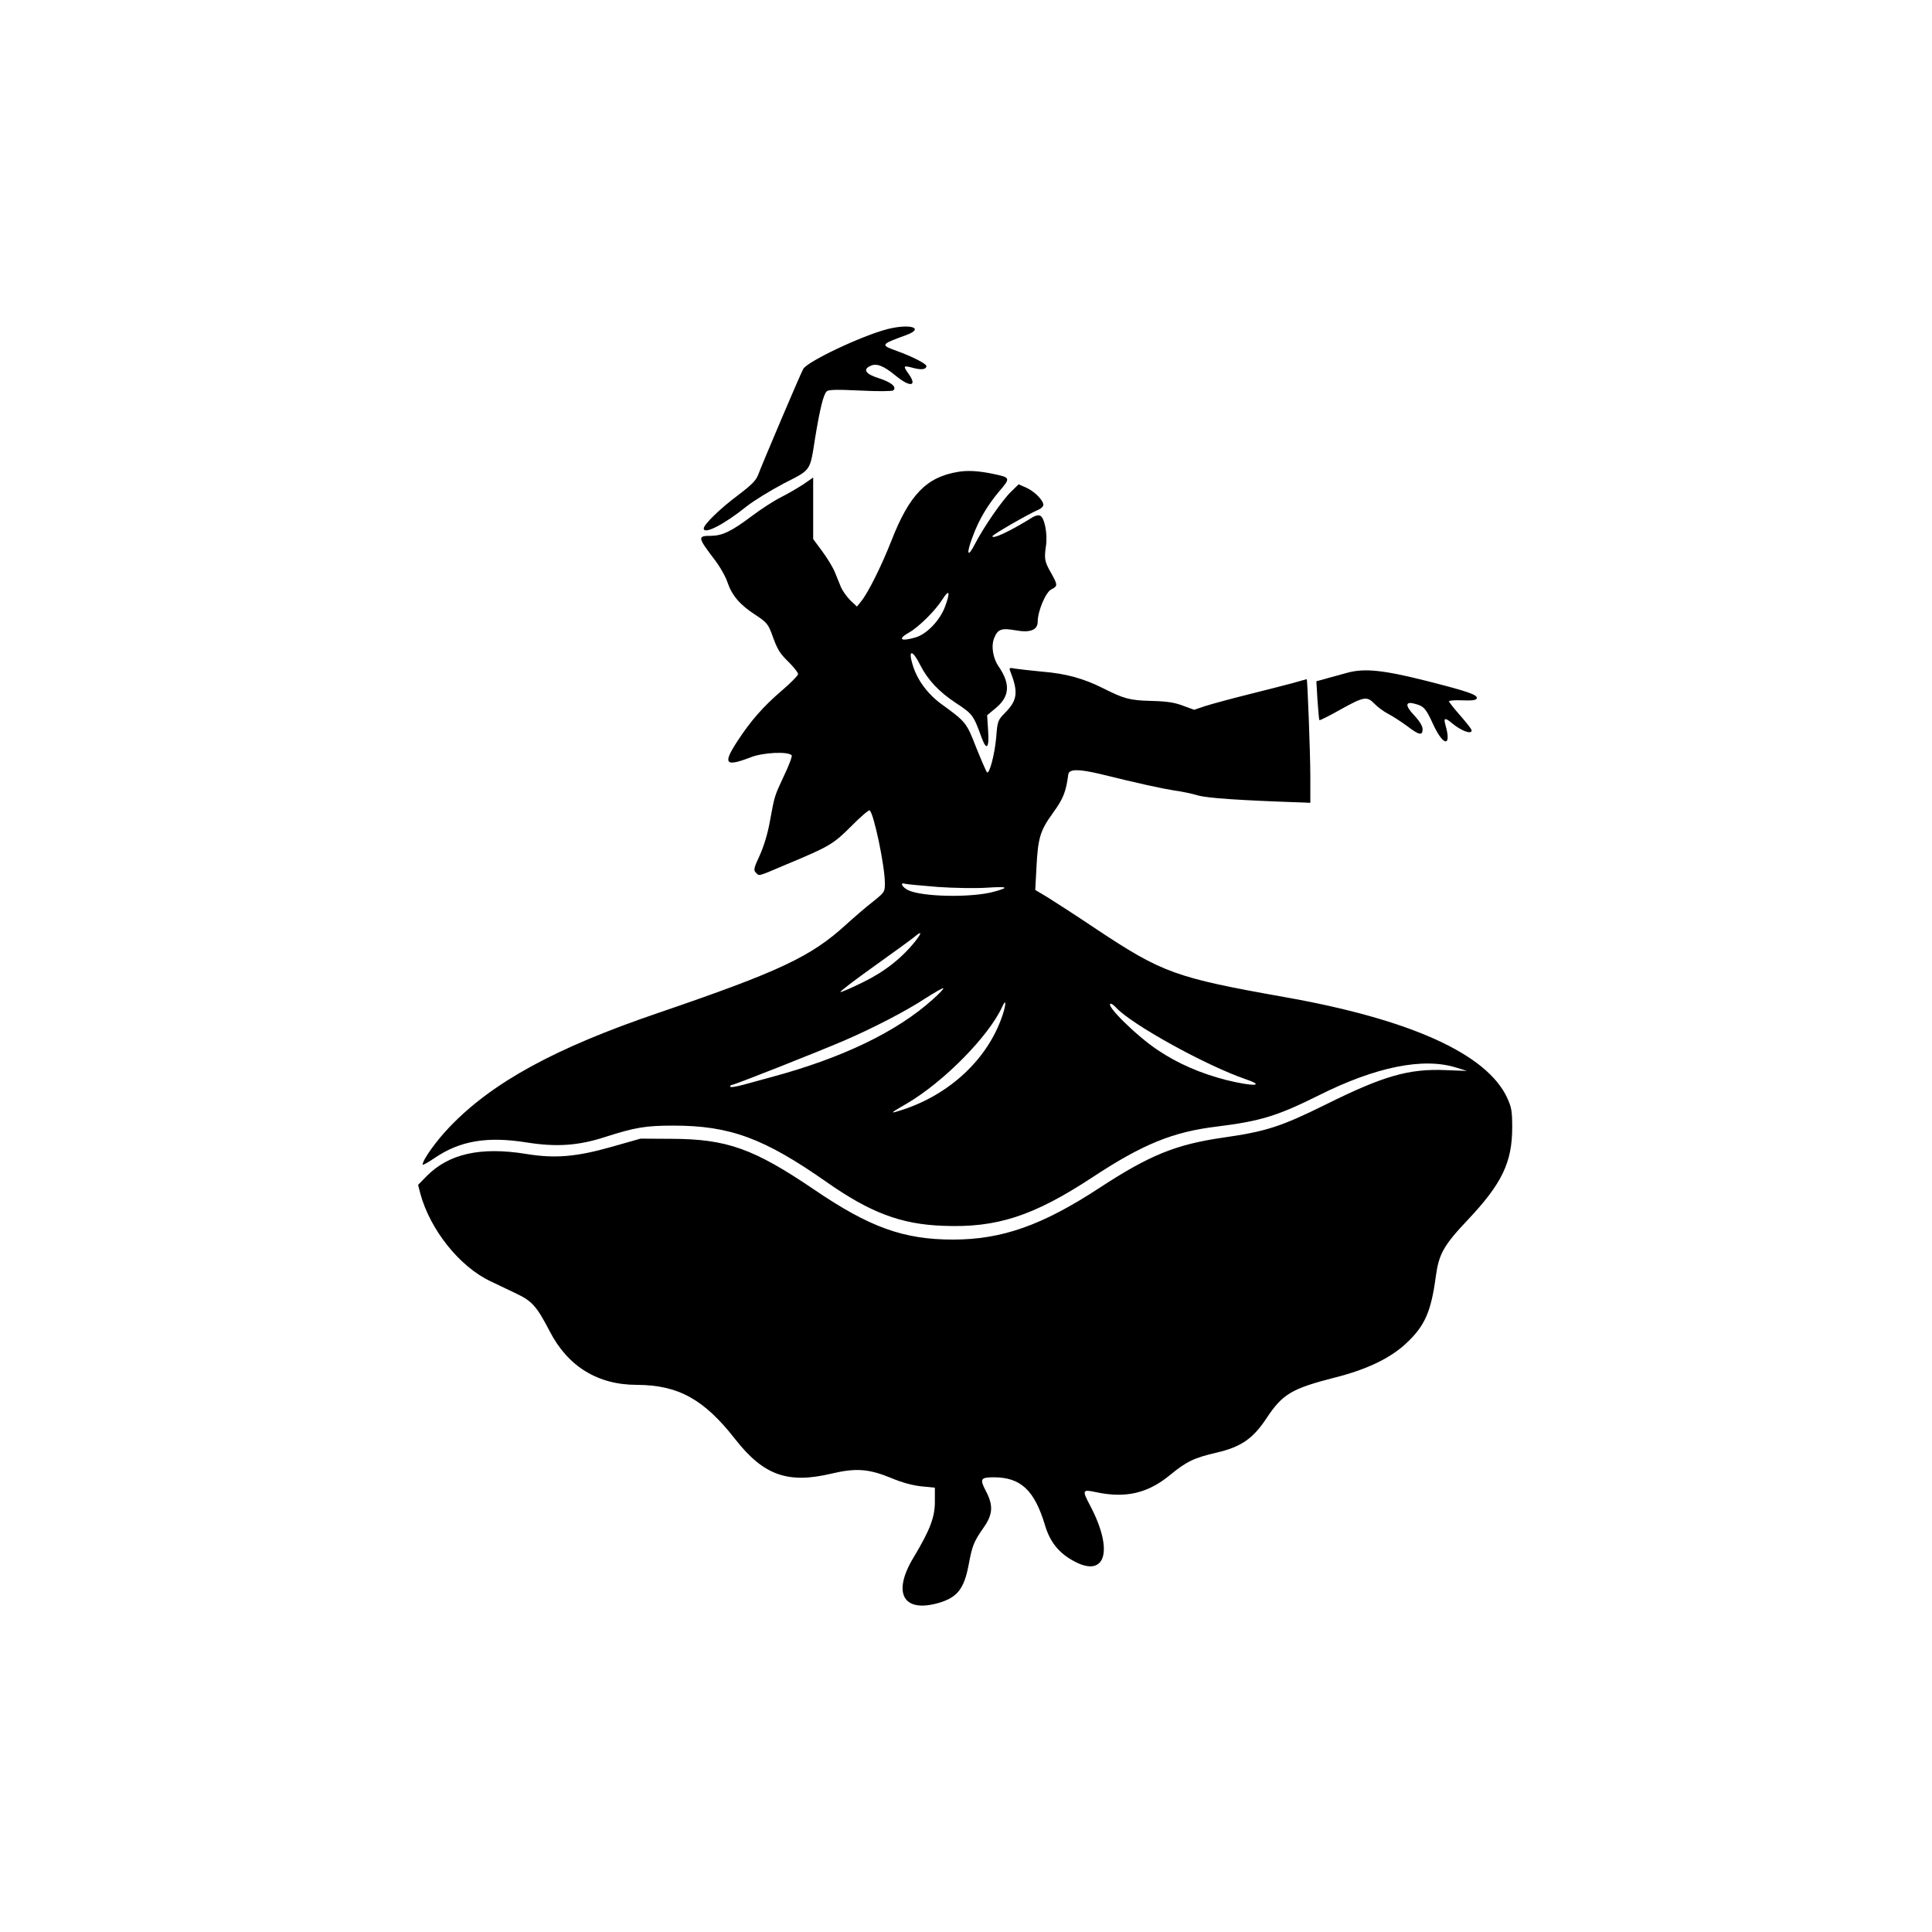
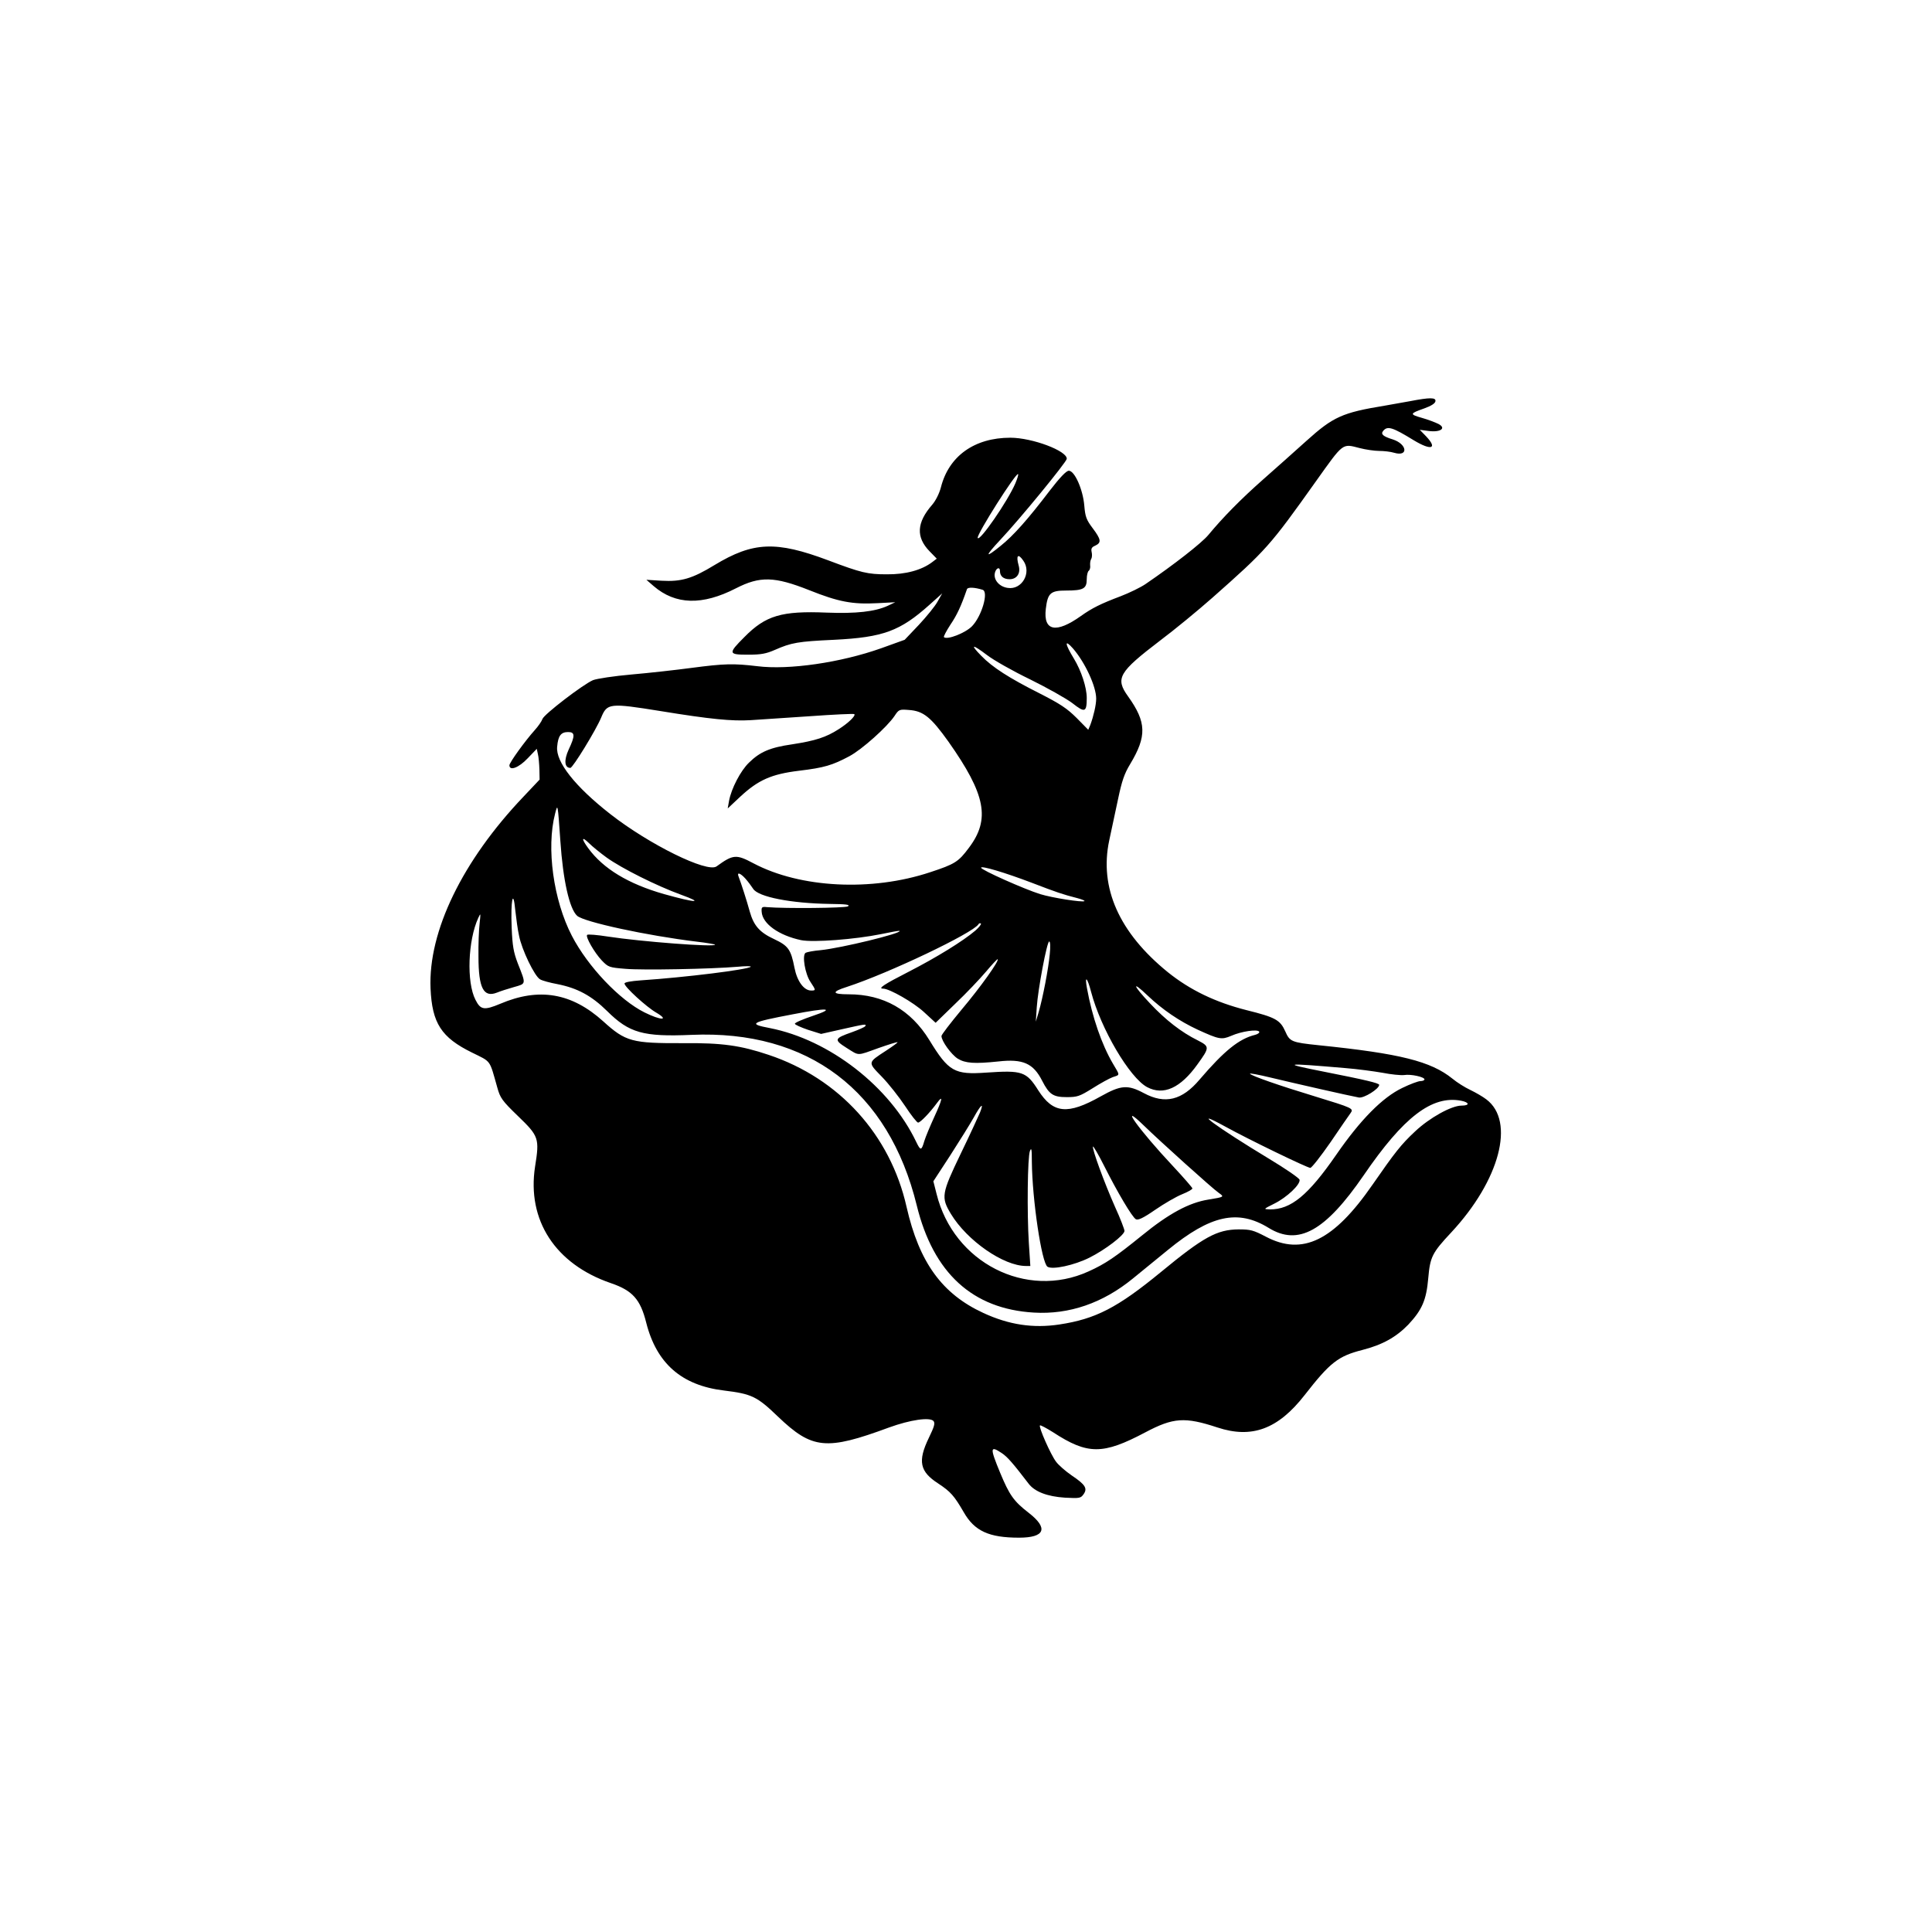
<svg xmlns="http://www.w3.org/2000/svg" version="1.0" width="1024pt" height="1024pt" viewBox="0 0 1024 1024" preserveAspectRatio="xMidYMid meet">
-   <g transform="translate(0,1024) scale(0.1,-0.1)" fill="currentColor" stroke="none">
-     <path d="M4705 8496 c-137 -35 -428 -173 -448 -212 -19 -36 -218 -505 -238 -559 -12 -32 -34 -54 -109 -111 -95 -71 -180 -154 -180 -175 0 -34 108 21 227 117 38 30 126 84 196 121 148 76 139 62 167 240 26 157 44 232 62 249 10 9 53 10 178 4 97 -5 169 -4 175 1 19 18 -11 43 -76 64 -71 22 -88 47 -45 66 32 15 70 0 133 -52 76 -63 117 -58 69 9 -31 44 -29 46 24 32 44 -12 70 -8 70 10 0 12 -74 50 -157 80 -88 32 -87 34 50 84 100 37 22 62 -98 32z" />
-     <path d="M5078 7739 c-167 -27 -258 -121 -353 -364 -53 -135 -123 -275 -159 -320 l-24 -30 -35 33 c-19 19 -42 51 -51 73 -9 21 -24 58 -33 81 -10 23 -39 71 -65 106 l-48 65 0 163 0 163 -52 -36 c-29 -19 -82 -50 -118 -68 -36 -18 -106 -63 -155 -100 -109 -82 -156 -104 -216 -105 -73 0 -72 -7 16 -123 29 -37 61 -93 71 -124 24 -70 66 -119 148 -172 58 -38 67 -49 86 -99 31 -87 41 -103 93 -154 26 -26 47 -53 47 -61 0 -7 -39 -47 -87 -88 -97 -83 -164 -159 -235 -268 -79 -121 -64 -137 73 -84 66 25 194 31 215 10 4 -4 -13 -51 -39 -105 -53 -114 -51 -107 -76 -243 -12 -68 -32 -133 -54 -182 -32 -69 -34 -79 -21 -92 20 -19 3 -24 166 45 225 94 245 106 341 202 48 49 92 86 96 83 22 -13 81 -296 81 -385 0 -47 -1 -49 -62 -98 -35 -27 -99 -82 -143 -122 -187 -171 -353 -249 -1000 -470 -543 -185 -876 -367 -1102 -603 -70 -73 -143 -174 -143 -200 0 -4 28 11 63 35 135 92 279 116 487 83 157 -25 273 -18 415 28 163 52 216 61 365 61 299 0 480 -67 811 -299 231 -162 394 -224 617 -232 285 -12 480 52 792 257 267 176 427 241 660 269 232 29 320 56 539 165 303 152 556 203 731 147 l55 -17 -109 4 c-199 9 -333 -30 -641 -183 -237 -117 -314 -142 -545 -175 -248 -36 -388 -93 -651 -265 -305 -200 -519 -275 -778 -275 -262 0 -442 65 -736 265 -320 217 -462 268 -755 269 l-165 1 -155 -44 c-187 -53 -300 -62 -452 -37 -241 39 -410 1 -528 -119 l-44 -45 12 -47 c52 -191 208 -387 372 -464 36 -17 98 -47 138 -66 82 -39 107 -67 175 -198 96 -187 255 -285 462 -285 220 -1 356 -76 521 -287 151 -193 279 -239 513 -183 127 30 197 25 315 -24 57 -24 113 -39 160 -44 l71 -7 0 -75 c0 -82 -26 -150 -113 -295 -115 -190 -54 -296 136 -240 96 29 132 74 156 201 19 102 27 122 77 194 52 73 55 120 14 198 -33 63 -28 72 42 72 143 0 216 -68 272 -255 25 -84 70 -143 145 -185 174 -100 222 46 95 288 -45 85 -43 89 31 73 156 -33 273 -6 390 90 89 73 128 92 249 120 129 30 193 74 265 184 85 127 131 155 366 215 166 42 290 102 373 180 99 92 132 168 157 354 16 119 41 165 171 302 180 191 234 304 234 489 0 87 -4 107 -27 157 -108 232 -512 415 -1178 533 -580 103 -649 128 -1000 361 -107 72 -224 147 -259 169 l-64 38 6 111 c8 164 19 202 87 296 56 77 70 113 82 205 4 30 54 30 172 2 198 -49 322 -76 391 -87 39 -5 95 -17 125 -26 48 -14 219 -26 545 -37 l50 -2 0 140 c0 115 -15 515 -19 515 -1 0 -35 -9 -76 -21 -41 -11 -147 -38 -235 -60 -88 -22 -188 -49 -223 -60 l-63 -21 -60 22 c-45 17 -85 23 -167 25 -115 3 -144 11 -257 68 -102 51 -196 77 -320 87 -60 6 -125 13 -144 16 -31 6 -33 5 -27 -12 44 -112 39 -155 -26 -221 -40 -41 -41 -44 -48 -132 -8 -91 -37 -199 -49 -184 -4 4 -30 64 -57 131 -52 134 -55 136 -184 230 -74 54 -130 130 -153 209 -25 82 -1 81 41 -3 39 -77 99 -141 187 -199 91 -60 94 -64 139 -188 26 -69 40 -50 33 44 l-5 78 48 40 c71 60 76 126 14 217 -32 46 -42 111 -24 154 19 46 39 52 114 39 76 -14 116 2 116 46 0 55 42 156 72 171 35 18 35 22 -1 87 -35 61 -37 75 -27 145 9 62 -8 151 -32 159 -8 4 -25 0 -38 -8 -119 -74 -214 -119 -214 -101 0 8 193 119 243 140 15 6 27 18 27 26 0 24 -46 71 -90 91 l-41 18 -40 -39 c-47 -45 -146 -189 -192 -278 -39 -77 -47 -53 -12 39 34 92 79 167 142 242 60 70 59 72 -32 91 -76 16 -135 20 -187 11z m-69 -714 c-27 -73 -96 -145 -155 -163 -81 -24 -99 -10 -35 26 51 29 139 116 176 175 37 58 43 40 14 -38z m-39 -1486 c86 -6 202 -8 260 -4 113 7 122 2 39 -21 -118 -33 -382 -28 -456 8 -32 16 -45 43 -17 34 11 -3 89 -10 174 -17z m-119 -288 c-71 -89 -163 -162 -279 -218 -62 -31 -115 -53 -118 -51 -3 3 77 64 178 136 101 72 197 142 213 155 41 35 44 26 6 -22z m94 -307 c-190 -172 -483 -313 -861 -414 -43 -12 -109 -30 -146 -40 -38 -10 -68 -15 -68 -9 0 5 5 9 10 9 13 0 453 174 595 235 153 66 329 157 432 225 49 31 90 55 93 52 3 -2 -22 -29 -55 -58z m360 -109 c-85 -227 -292 -410 -547 -485 -42 -13 -35 -7 50 42 194 114 432 355 504 512 25 55 20 1 -7 -69z m610 65 c81 -89 477 -308 690 -381 105 -36 36 -38 -103 -4 -137 35 -258 87 -365 159 -114 75 -286 246 -249 246 5 0 17 -9 27 -20z" />
-     <path d="M7140 6674 c-30 -8 -79 -22 -109 -30 l-54 -15 6 -101 c4 -55 8 -102 10 -105 3 -2 53 23 113 57 125 69 139 71 180 29 16 -17 49 -41 74 -54 25 -13 69 -42 99 -64 63 -48 81 -51 81 -16 0 17 -16 43 -45 74 -50 53 -47 76 7 60 45 -12 56 -25 94 -108 55 -119 99 -121 65 -3 -11 38 -2 40 36 8 50 -41 103 -60 103 -37 0 6 -27 40 -60 78 -33 37 -60 72 -60 76 0 4 32 7 71 5 51 -2 73 1 76 10 7 19 -46 37 -270 94 -227 57 -326 67 -417 42z" />
+   <g transform="translate(0,1024) scale(0.1,-0.1)" fill="#000000" stroke="none">
+     <path d="M7475 8114 c-38 -7 -99 -18 -135 -24 -226 -37 -274 -59 -416 -187 -60 -54 -163 -146 -229 -204 -120 -106 -213 -201 -291 -295 -36 -43 -182 -157 -333 -260 -25 -17 -84 -46 -131 -64 -106 -40 -152 -63 -211 -105 -132 -94 -200 -80 -186 38 10 84 25 97 108 97 91 0 109 10 109 60 0 21 5 42 11 45 5 4 9 17 7 28 -1 12 1 28 6 35 4 7 5 23 2 36 -4 18 0 26 19 34 34 16 31 33 -14 93 -33 44 -39 60 -44 119 -7 85 -51 185 -82 185 -13 0 -46 -34 -100 -104 -118 -155 -194 -240 -260 -293 -86 -70 -87 -59 -3 31 102 108 351 412 352 429 3 42 -183 112 -299 112 -190 0 -326 -97 -368 -263 -9 -34 -28 -71 -46 -92 -83 -95 -87 -172 -14 -247 l38 -39 -25 -19 c-56 -42 -140 -65 -240 -64 -102 0 -135 8 -310 74 -277 104 -398 99 -603 -25 -118 -72 -176 -89 -281 -83 l-80 5 38 -33 c116 -100 258 -104 437 -12 127 65 204 63 388 -10 155 -62 229 -76 361 -69 l95 5 -40 -19 c-68 -31 -168 -42 -323 -36 -239 10 -324 -15 -437 -130 -87 -87 -85 -93 20 -93 68 0 95 5 141 25 89 39 122 45 316 54 259 13 349 46 505 186 l67 60 -25 -44 c-13 -24 -58 -79 -99 -123 l-75 -79 -125 -45 c-214 -76 -489 -116 -656 -95 -126 15 -174 14 -349 -9 -82 -11 -226 -27 -318 -35 -92 -8 -184 -22 -204 -30 -52 -22 -261 -182 -268 -206 -4 -12 -22 -38 -40 -58 -53 -59 -135 -173 -135 -187 0 -32 50 -13 97 37 l48 50 6 -28 c4 -15 7 -52 8 -82 l1 -53 -85 -90 c-324 -340 -506 -715 -493 -1017 8 -184 57 -260 220 -340 103 -51 91 -34 134 -186 15 -54 25 -69 109 -150 111 -107 115 -118 91 -268 -44 -284 107 -517 402 -618 114 -39 156 -85 187 -209 55 -217 188 -333 412 -360 147 -18 175 -31 286 -138 182 -174 256 -181 589 -58 113 41 217 56 236 34 9 -12 4 -29 -25 -89 -60 -124 -48 -179 50 -242 65 -43 84 -64 135 -152 57 -100 134 -135 293 -135 138 0 157 50 51 132 -79 61 -102 94 -151 212 -55 133 -54 146 9 104 30 -20 60 -55 142 -162 32 -42 98 -68 193 -74 77 -4 83 -3 98 18 22 31 10 51 -63 100 -32 22 -70 55 -83 73 -28 37 -93 184 -85 192 2 3 34 -14 69 -36 184 -120 264 -120 489 -1 149 79 210 83 383 26 182 -60 321 -9 462 172 135 173 177 206 306 239 106 27 179 68 243 134 73 78 96 130 106 246 10 113 20 134 122 243 257 276 340 589 186 705 -18 14 -56 36 -85 50 -28 13 -71 40 -95 60 -114 92 -277 133 -708 177 -145 15 -154 19 -178 74 -27 60 -52 74 -205 112 -166 42 -300 107 -417 201 -259 210 -364 448 -311 698 12 55 33 154 47 220 20 95 33 134 64 185 89 148 87 222 -11 359 -69 96 -50 128 170 296 76 57 200 159 277 227 287 254 304 273 548 616 149 209 139 201 233 177 31 -8 78 -15 103 -15 25 0 61 -4 80 -10 76 -22 69 46 -8 71 -52 16 -65 28 -51 45 23 28 49 20 163 -50 93 -56 127 -44 64 22 l-33 34 45 -6 c64 -9 98 14 54 37 -16 8 -55 23 -87 32 -67 19 -66 23 11 50 36 13 58 26 60 38 4 21 -29 21 -133 1z m-2093 -435 c-41 -96 -192 -314 -200 -290 -6 18 204 349 214 338 3 -2 -4 -24 -14 -48z m42 -411 c45 -64 -8 -156 -83 -144 -43 6 -73 40 -69 74 4 30 28 42 28 15 0 -27 19 -43 51 -43 39 0 60 32 48 73 -15 54 -3 66 25 25z m-216 -154 c33 -10 -4 -139 -56 -193 -35 -36 -132 -74 -149 -58 -3 3 13 33 35 67 34 50 56 97 87 187 4 12 41 10 83 -3z m479 -311 c64 -74 123 -201 123 -266 0 -33 -14 -93 -31 -139 l-11 -26 -61 62 c-51 51 -87 75 -197 131 -161 81 -250 138 -309 199 -61 62 -49 64 29 5 36 -28 139 -86 230 -130 91 -45 191 -101 224 -126 66 -52 76 -49 76 28 0 55 -29 144 -68 208 -49 80 -51 106 -5 54z m-2185 -332 c263 -43 378 -54 477 -48 47 3 189 13 315 21 126 9 232 14 234 11 9 -8 -31 -47 -83 -80 -67 -43 -123 -61 -246 -80 -118 -17 -171 -40 -229 -97 -45 -43 -94 -138 -106 -203 l-7 -40 66 62 c96 89 165 120 313 138 133 16 176 29 266 77 66 35 200 155 239 213 23 35 26 36 76 32 77 -5 117 -38 210 -168 198 -281 223 -411 108 -563 -55 -74 -74 -86 -205 -129 -310 -103 -688 -84 -936 47 -92 49 -108 48 -196 -16 -49 -36 -357 116 -563 277 -187 146 -290 277 -282 357 5 58 20 78 58 78 37 0 38 -19 3 -93 -26 -57 -22 -97 9 -97 13 0 136 201 163 266 32 77 43 79 316 35z m-532 -688 c14 -208 48 -360 89 -397 37 -33 370 -105 634 -137 53 -6 97 -14 97 -16 0 -14 -392 16 -568 43 -57 9 -106 13 -110 9 -10 -10 39 -95 78 -136 34 -35 38 -37 125 -44 90 -8 454 -1 595 11 41 4 72 4 69 0 -14 -15 -344 -56 -581 -72 -56 -4 -88 -10 -88 -17 0 -18 116 -124 168 -154 73 -43 24 -42 -62 1 -131 65 -300 242 -385 406 -98 189 -136 466 -89 647 14 55 14 58 28 -144z m245 -88 c81 -58 265 -150 394 -197 127 -46 79 -44 -89 3 -190 54 -323 135 -402 243 -38 52 -36 66 5 26 17 -17 59 -51 92 -75z m2254 -134 c130 -50 165 -62 240 -81 23 -6 41 -13 39 -16 -9 -8 -170 17 -235 37 -83 26 -313 128 -313 140 0 12 127 -26 269 -80z m-1518 22 c14 -16 32 -40 41 -54 27 -43 201 -77 407 -80 87 -1 109 -4 95 -13 -17 -9 -331 -12 -429 -4 -27 3 -30 0 -28 -25 4 -63 91 -125 209 -150 64 -13 286 4 424 32 52 11 96 19 98 17 12 -13 -310 -91 -418 -102 -37 -3 -73 -10 -80 -14 -20 -12 -3 -113 26 -155 29 -44 29 -45 3 -45 -38 0 -74 49 -88 120 -19 98 -33 117 -107 152 -78 36 -109 72 -130 146 -16 59 -47 154 -59 185 -11 26 8 21 36 -10z m-1200 -302 c14 -74 83 -217 112 -232 12 -7 53 -18 91 -25 106 -21 181 -61 264 -143 117 -116 191 -137 447 -126 619 27 1045 -296 1194 -904 88 -359 296 -549 621 -568 187 -11 365 50 525 181 44 36 127 104 185 151 226 185 371 217 534 117 157 -97 300 -18 504 279 212 310 362 424 516 395 45 -9 47 -26 2 -26 -53 0 -170 -65 -246 -137 -74 -69 -106 -110 -226 -283 -205 -296 -370 -377 -564 -275 -67 35 -82 39 -145 39 -115 -1 -186 -40 -413 -227 -229 -188 -345 -248 -537 -277 -139 -21 -267 -2 -403 61 -219 101 -340 268 -407 562 -86 382 -357 681 -731 806 -149 50 -247 64 -454 62 -270 -1 -304 8 -422 115 -168 152 -341 181 -546 94 -86 -36 -105 -33 -132 21 -48 93 -40 315 15 434 13 28 13 26 7 -30 -4 -33 -7 -112 -6 -175 0 -167 27 -219 98 -191 17 7 57 20 89 29 67 19 66 13 21 127 -22 58 -28 91 -32 187 -6 147 8 212 19 94 5 -44 13 -105 20 -135z m2419 27 c-67 -57 -207 -143 -353 -218 -133 -68 -166 -90 -136 -90 33 0 161 -73 216 -124 l62 -57 104 101 c58 55 131 132 163 170 32 38 60 68 62 66 8 -9 -90 -147 -192 -268 -58 -70 -106 -132 -106 -139 0 -27 52 -98 86 -120 41 -25 89 -28 215 -15 131 15 186 -10 233 -103 37 -72 58 -86 130 -86 56 0 68 4 137 47 41 26 90 53 107 59 39 13 39 7 1 71 -60 102 -110 247 -138 401 -13 70 2 57 22 -20 52 -197 204 -455 297 -505 87 -46 177 -5 267 121 65 90 65 94 1 127 -87 43 -170 108 -251 194 -93 98 -102 127 -14 43 78 -74 167 -135 266 -181 112 -51 125 -54 177 -32 54 24 139 36 148 22 3 -5 -6 -13 -22 -17 -85 -21 -163 -84 -294 -237 -93 -110 -183 -132 -295 -72 -86 46 -122 43 -229 -17 -176 -99 -252 -91 -331 32 -63 100 -85 107 -275 94 -169 -12 -200 5 -302 172 -99 161 -243 243 -428 243 -89 0 -92 13 -10 39 221 72 668 285 698 332 3 6 9 7 13 4 3 -4 -10 -20 -29 -37z m394 -125 c-7 -77 -37 -233 -59 -308 l-15 -50 5 76 c6 94 54 349 66 349 6 0 7 -29 3 -67z m-1255 -327 c-53 -18 -96 -36 -96 -42 0 -5 31 -19 69 -32 l70 -22 111 25 c125 28 130 29 123 16 -3 -5 -35 -19 -71 -32 -94 -33 -96 -40 -28 -83 69 -43 52 -43 169 -1 54 19 99 33 101 31 2 -2 -26 -22 -61 -45 -98 -64 -98 -60 -22 -138 36 -37 91 -107 123 -155 32 -49 63 -88 69 -88 12 0 62 52 101 105 33 45 28 18 -16 -77 -21 -46 -45 -103 -52 -126 -15 -52 -20 -52 -43 -4 -140 293 -460 541 -776 603 -116 22 -104 30 122 73 185 36 229 33 107 -8z m2821 -277 c63 -5 152 -17 198 -25 45 -9 97 -14 114 -12 36 6 108 -10 108 -23 0 -5 -10 -9 -21 -9 -12 0 -55 -16 -96 -36 -105 -50 -222 -168 -351 -355 -148 -214 -240 -290 -351 -289 -36 1 -36 1 24 31 66 33 138 101 133 126 -2 9 -75 59 -163 112 -273 165 -425 276 -233 171 125 -69 437 -220 453 -220 7 0 55 61 107 136 51 75 99 145 106 154 18 25 13 27 -189 89 -188 57 -337 109 -344 120 -2 4 46 -5 108 -20 120 -29 424 -98 469 -106 27 -5 108 46 108 67 0 9 -71 26 -294 70 -227 45 -214 47 114 19z m-1936 -236 c-9 -21 -54 -119 -102 -218 -102 -212 -105 -231 -52 -319 86 -142 279 -276 398 -276 l23 0 -8 123 c-10 158 -7 455 6 487 8 20 10 8 10 -57 2 -202 52 -537 83 -557 27 -17 142 8 222 48 84 42 186 120 186 142 0 8 -22 66 -50 127 -58 131 -122 306 -117 320 1 5 29 -42 60 -104 70 -139 147 -269 167 -281 11 -7 38 5 103 50 48 33 112 70 142 82 30 12 55 26 55 31 0 4 -45 56 -101 116 -184 196 -296 353 -156 217 82 -80 365 -335 396 -356 31 -22 31 -22 -54 -36 -102 -16 -210 -74 -352 -190 -141 -114 -193 -150 -284 -191 -330 -150 -715 47 -805 411 l-17 67 90 138 c49 76 105 166 124 200 38 69 56 84 33 26z" />
  </g>
</svg>
